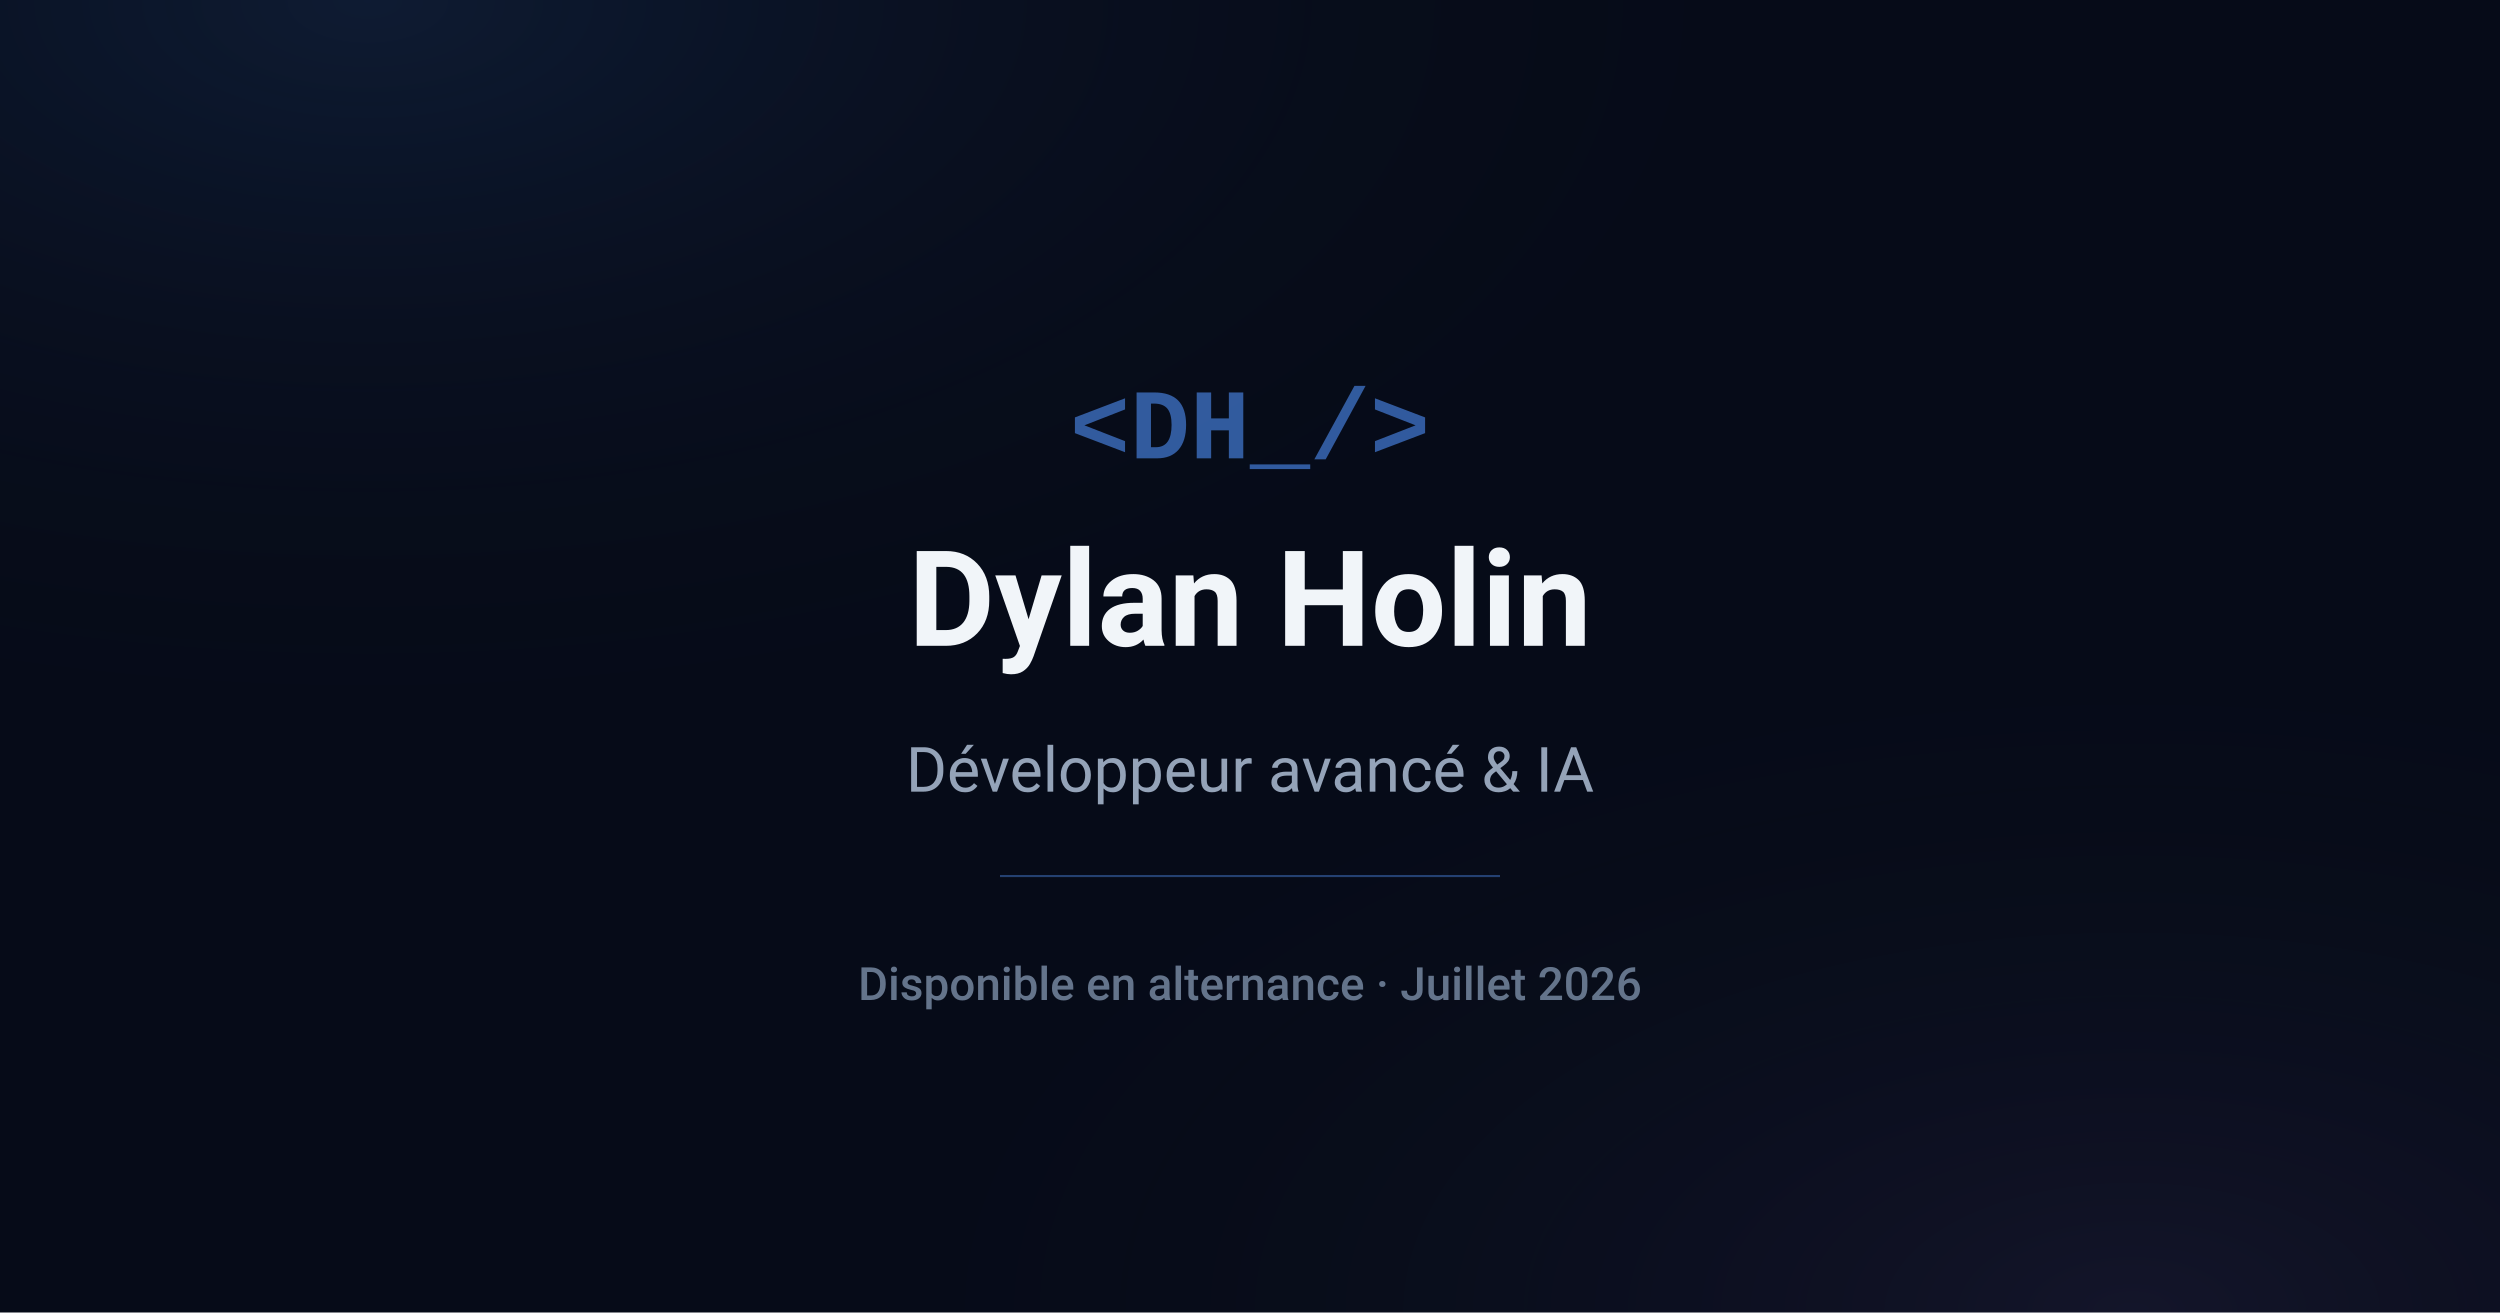
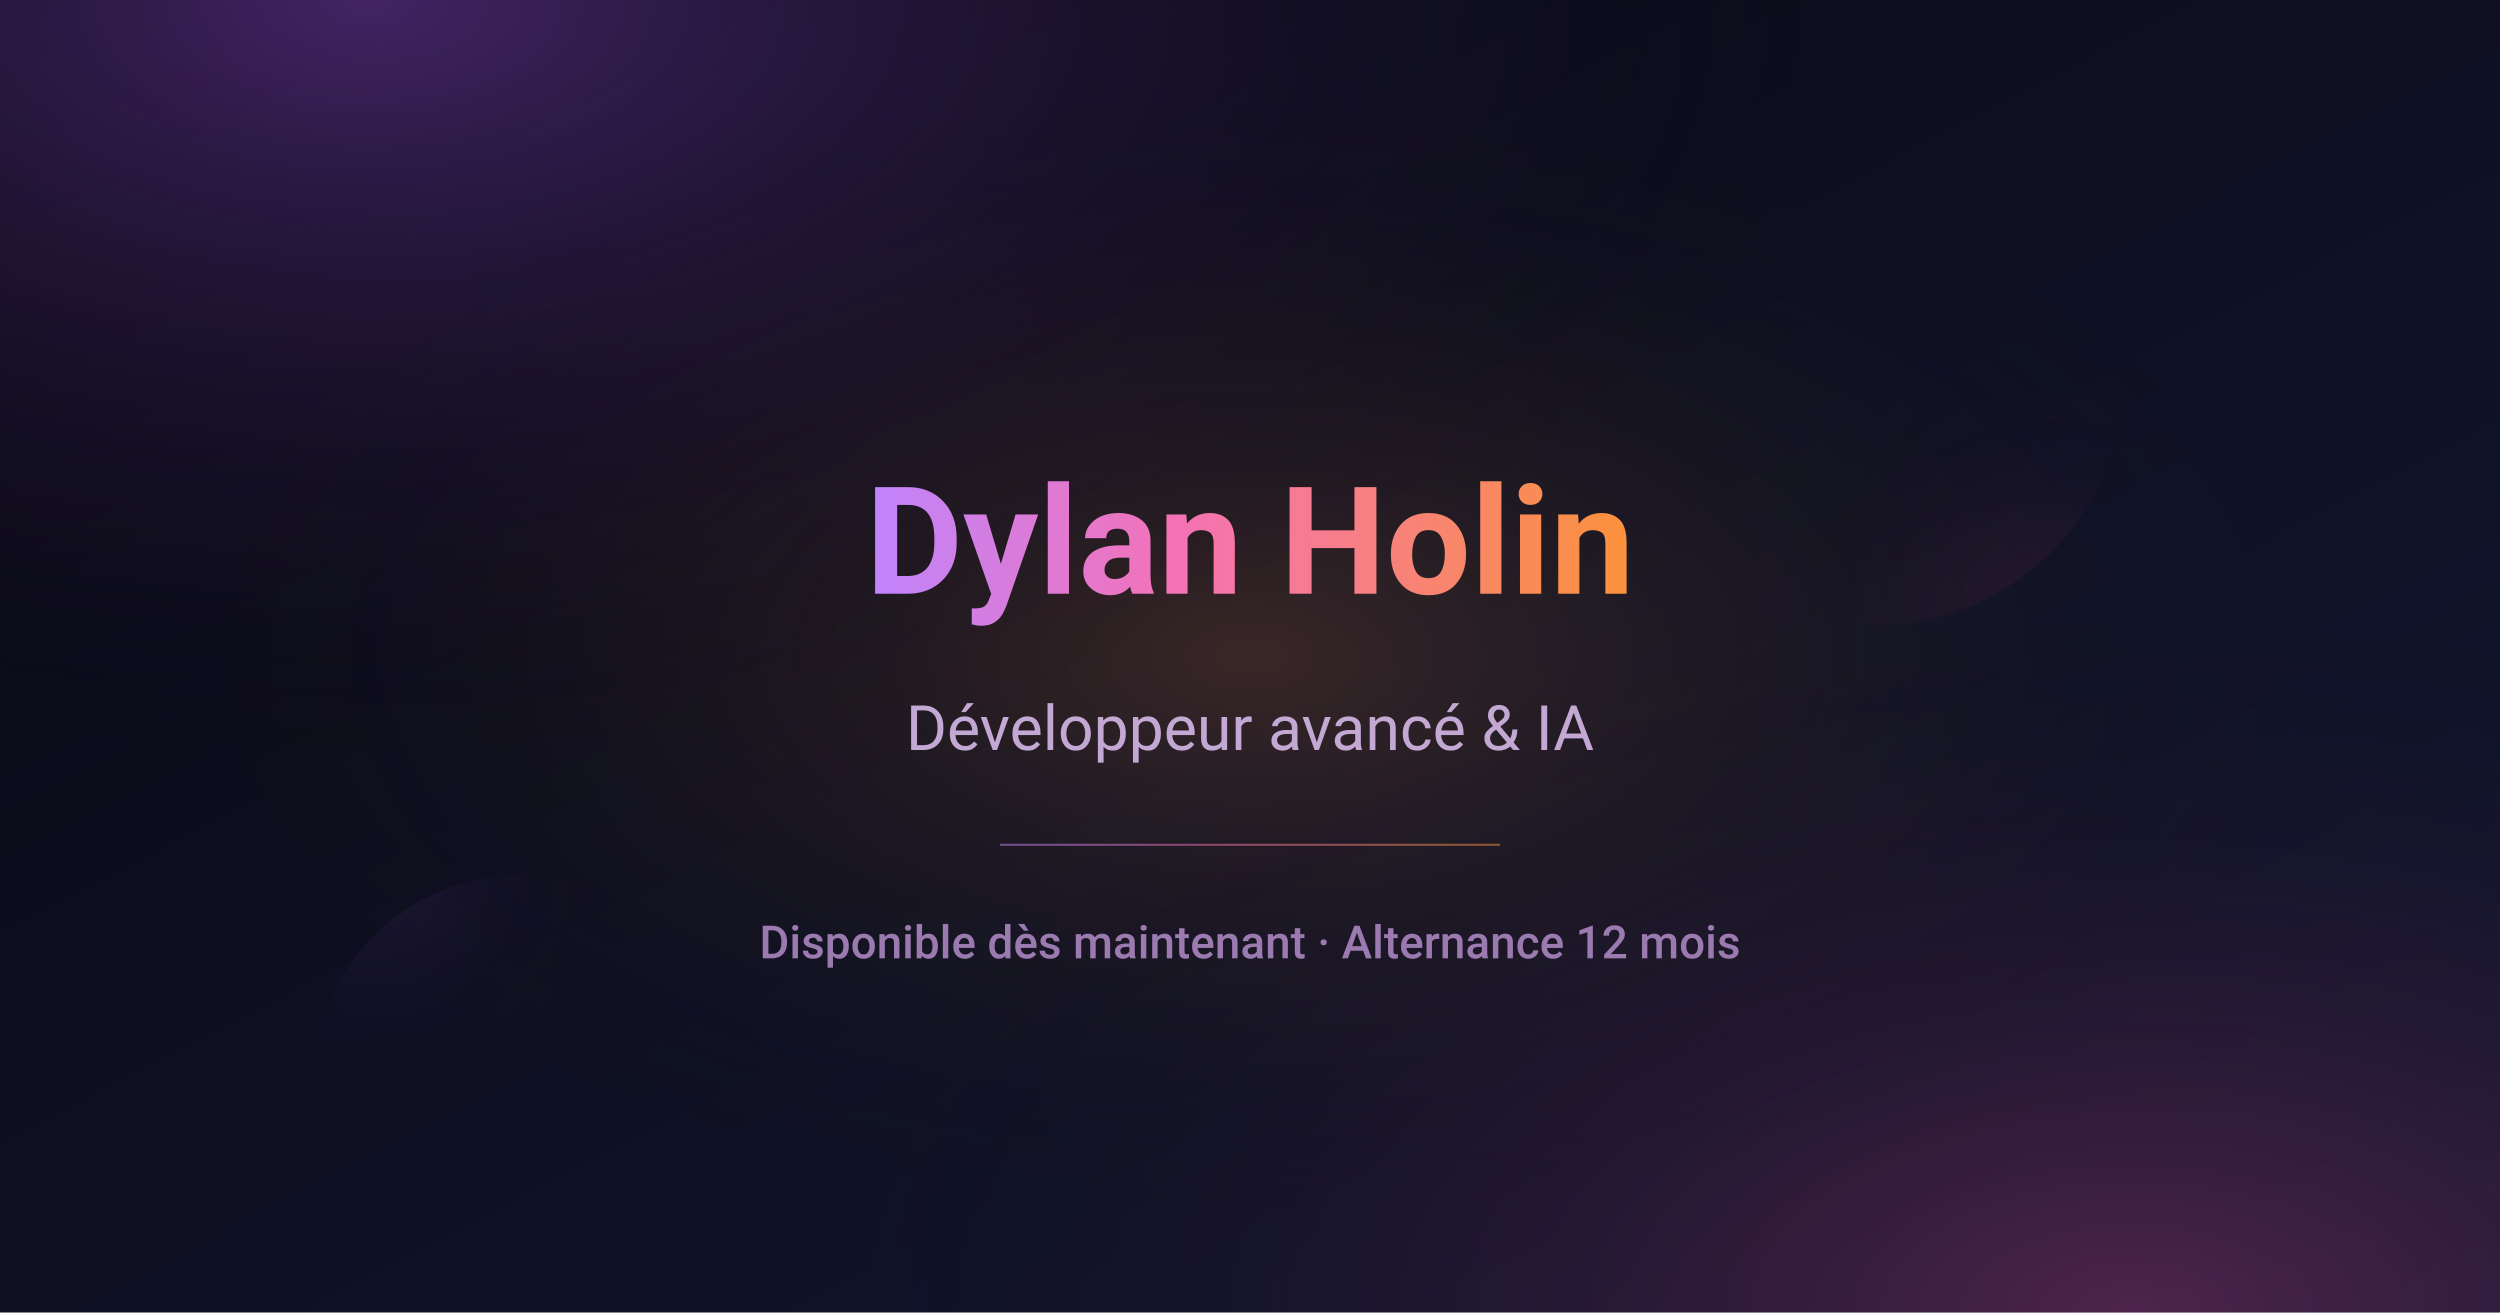
<svg xmlns="http://www.w3.org/2000/svg" width="1200" height="630" viewBox="0 0 1200 630">
  <defs>
-     <radialGradient id="glow1" cx="15%" cy="0%" r="60%">
-       <stop offset="0%" stop-color="#4f90f7" stop-opacity="0.12" />
+     <linearGradient id="bgGradient" x1="0" y1="0" x2="1" y2="1">
+       <stop offset="0%" stop-color="#0a0812" />
+       <stop offset="100%" stop-color="#121832" />
+     </linearGradient>
+     <radialGradient id="blob1" cx="15%" cy="0%" r="60%">
+       <stop offset="0%" stop-color="#a855f7" stop-opacity="0.35" />
      <stop offset="100%" stop-color="transparent" stop-opacity="0" />
    </radialGradient>
-     <radialGradient id="glow2" cx="85%" cy="100%" r="55%">
-       <stop offset="0%" stop-color="#a78bfa" stop-opacity="0.08" />
+     <radialGradient id="blob2" cx="85%" cy="100%" r="55%">
+       <stop offset="0%" stop-color="#ec4899" stop-opacity="0.28" />
      <stop offset="100%" stop-color="transparent" stop-opacity="0" />
    </radialGradient>
+     <radialGradient id="blob3" cx="50%" cy="50%" r="45%">
+       <stop offset="0%" stop-color="#fb923c" stop-opacity="0.18" />
+       <stop offset="100%" stop-color="transparent" stop-opacity="0" />
+     </radialGradient>
+     <linearGradient id="accentGradient" x1="0" y1="0" x2="1" y2="0">
+       <stop offset="0%" stop-color="#c084fc" />
+       <stop offset="40%" stop-color="#f472b6" />
+       <stop offset="100%" stop-color="#fb923c" />
+     </linearGradient>
  </defs>
-   <rect width="1200" height="630" fill="#060b18" />
-   <rect width="1200" height="630" fill="url(#glow1)" />
-   <rect width="1200" height="630" fill="url(#glow2)" />
-   <text x="600" y="220" text-anchor="middle" font-family="SF Mono, Monaco, Consolas, Courier New, monospace" font-size="48" font-weight="700" fill="#4f90f7" opacity="0.6">&lt;DH_/&gt;</text>
-   <text x="600" y="310" text-anchor="middle" font-family="-apple-system, Segoe UI, Roboto, Helvetica Neue, Arial, sans-serif" font-size="64" font-weight="700" fill="#f1f5f9">Dylan Holin</text>
-   <text x="600" y="380" text-anchor="middle" font-family="-apple-system, Segoe UI, Roboto, Helvetica Neue, Arial, sans-serif" font-size="30" font-weight="400" fill="#94a3b8">Développeur avancé &amp; IA</text>
-   <rect x="480" y="420" width="240" height="1" fill="#4f90f7" opacity="0.4" />
-   <text x="600" y="480" text-anchor="middle" font-family="-apple-system, Segoe UI, Roboto, Helvetica Neue, Arial, sans-serif" font-size="22" font-weight="500" fill="#64748b">Disponible en alternance · Juillet 2026</text>
+   <rect width="1200" height="630" fill="url(#bgGradient)" />
+   <rect width="1200" height="630" fill="url(#blob1)" />
+   <rect width="1200" height="630" fill="url(#blob2)" />
+   <rect width="1200" height="630" fill="url(#blob3)" />
+   <circle cx="900" cy="180" r="120" fill="url(#blob2)" opacity="0.4" />
+   <circle cx="250" cy="520" r="100" fill="url(#blob1)" opacity="0.3" />
+   <text x="600" y="285" text-anchor="middle" font-family="-apple-system, Segoe UI, Roboto, Helvetica Neue, Arial, sans-serif" font-size="72" font-weight="700" fill="url(#accentGradient)">Dylan Holin</text>
+   <text x="600" y="360" text-anchor="middle" font-family="-apple-system, Segoe UI, Roboto, Helvetica Neue, Arial, sans-serif" font-size="30" font-weight="400" fill="#c4a8d4">Développeur avancé &amp; IA</text>
+   <rect x="480" y="405" width="240" height="1" fill="url(#accentGradient)" opacity="0.5" />
+   <text x="600" y="460" text-anchor="middle" font-family="-apple-system, Segoe UI, Roboto, Helvetica Neue, Arial, sans-serif" font-size="22" font-weight="500" fill="#9b7ab0">Disponible dès maintenant · Alternance 12 mois</text>
</svg>
